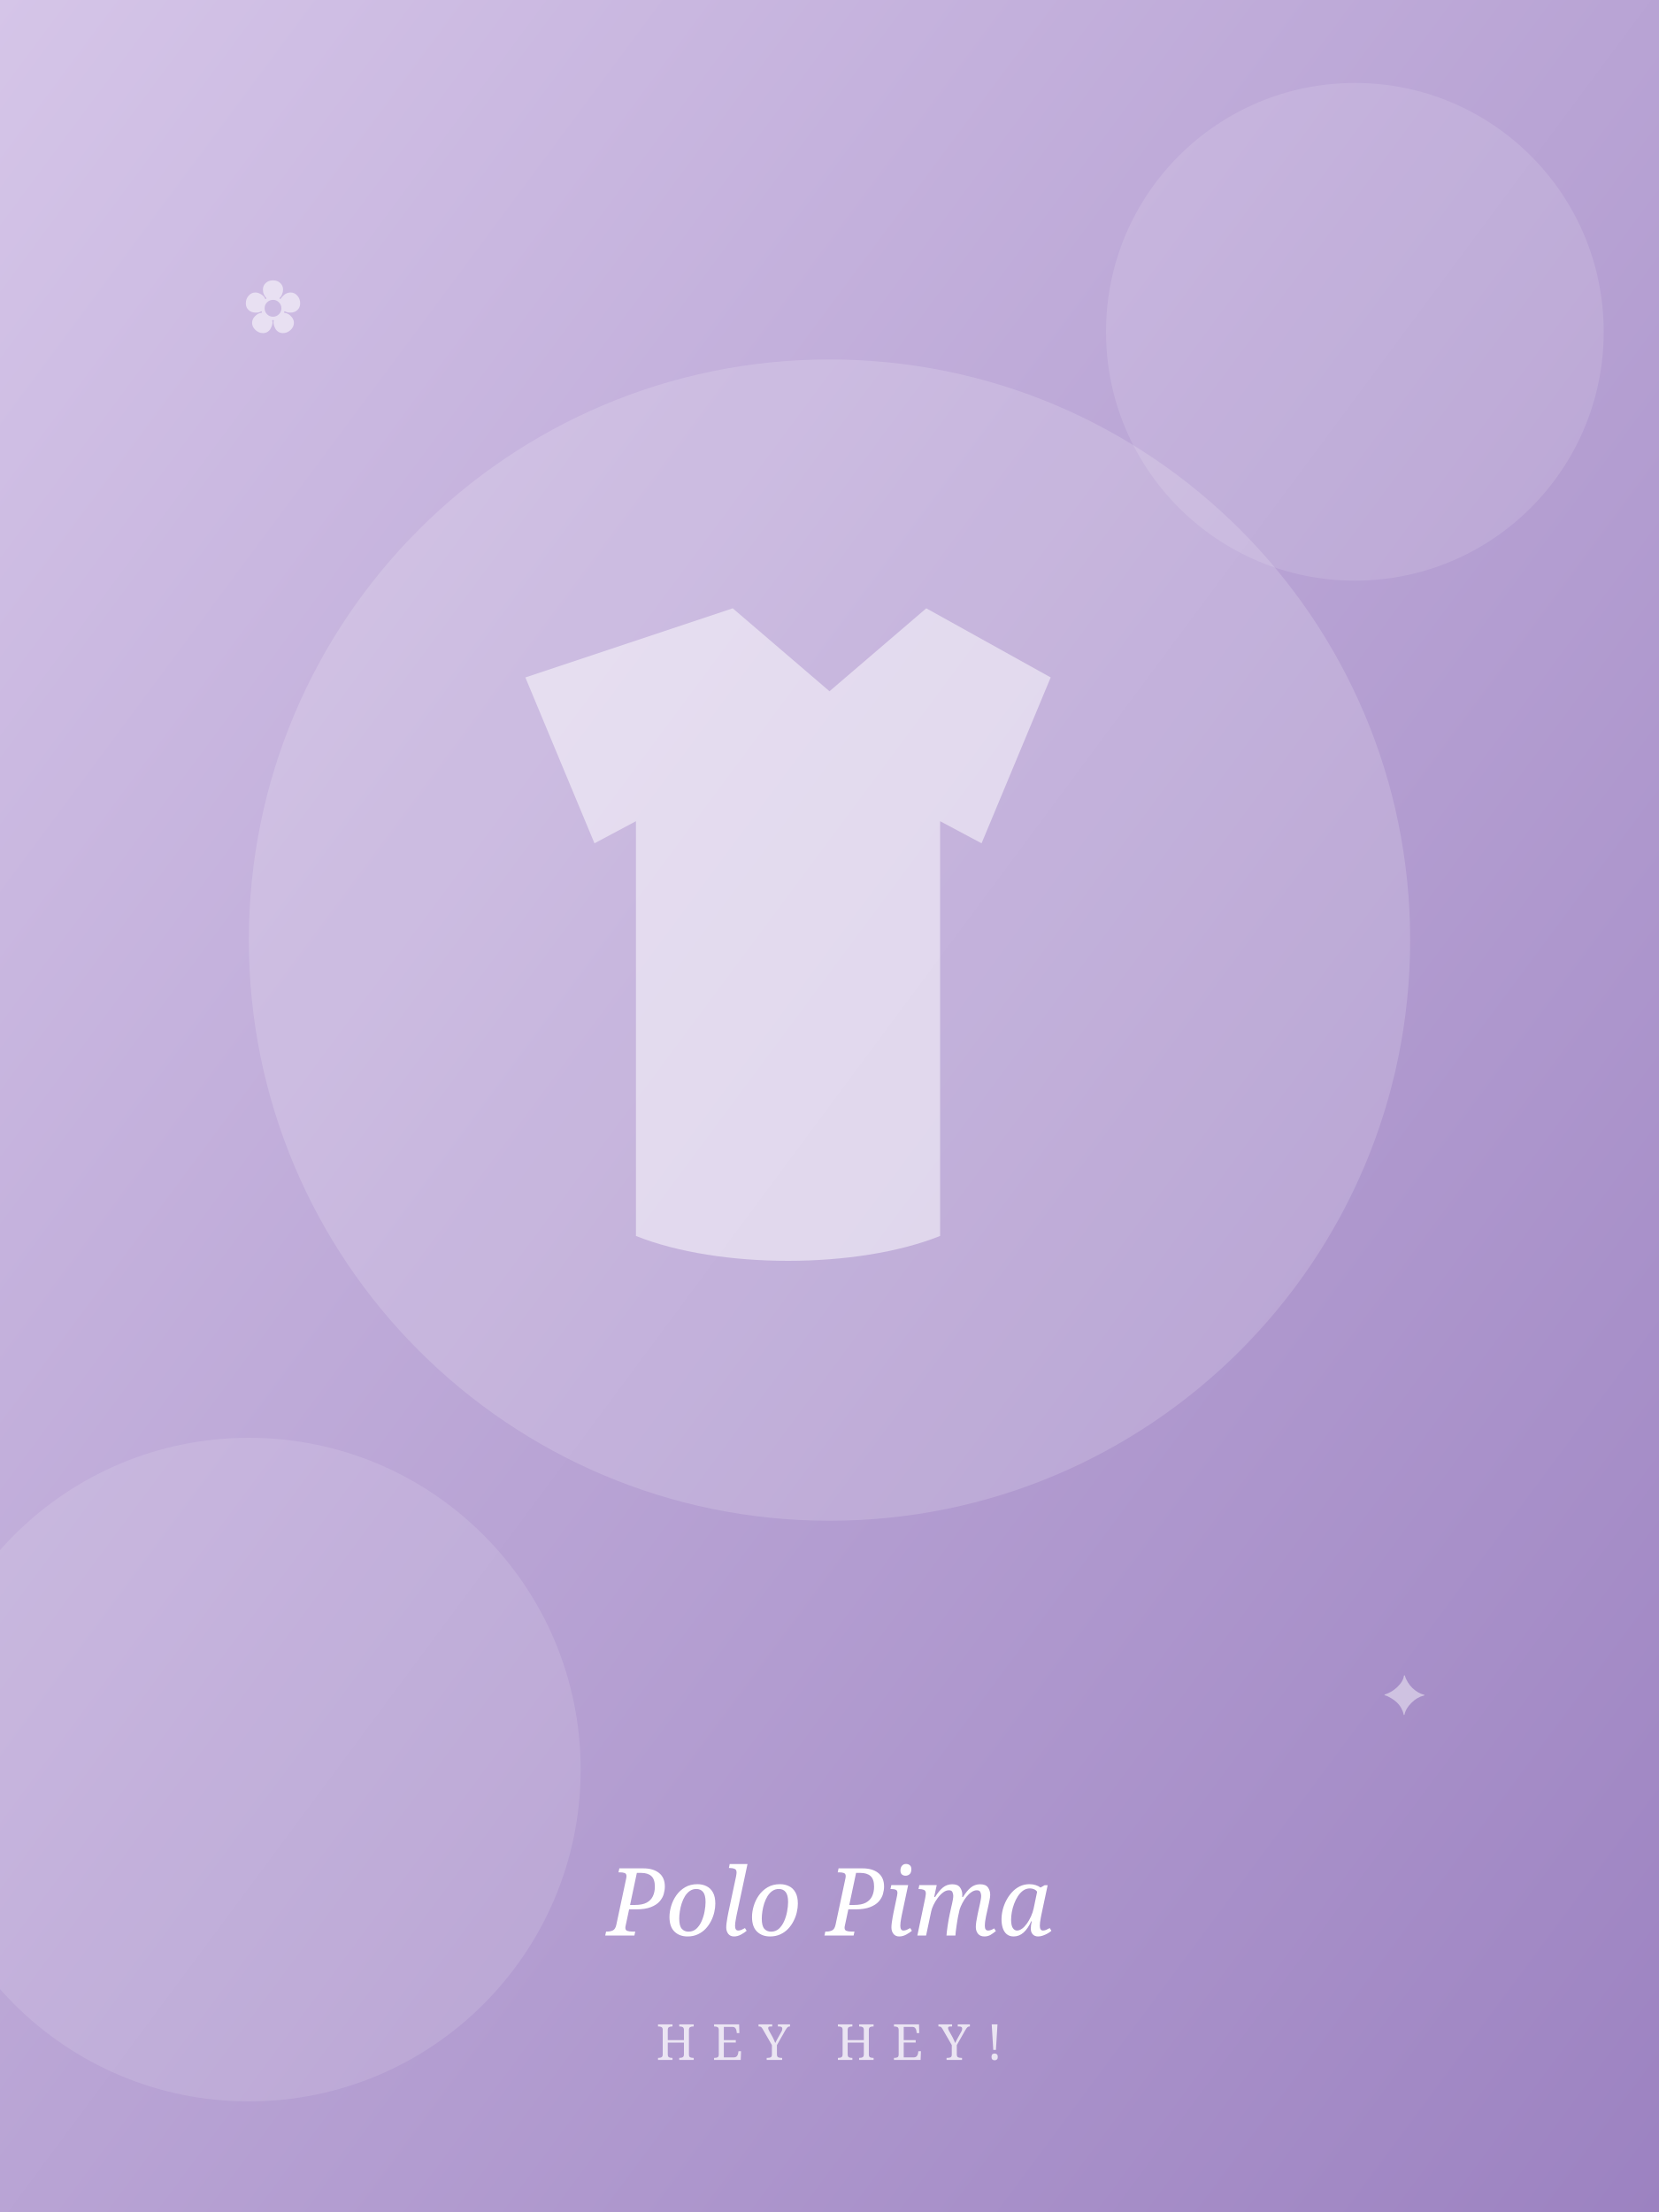
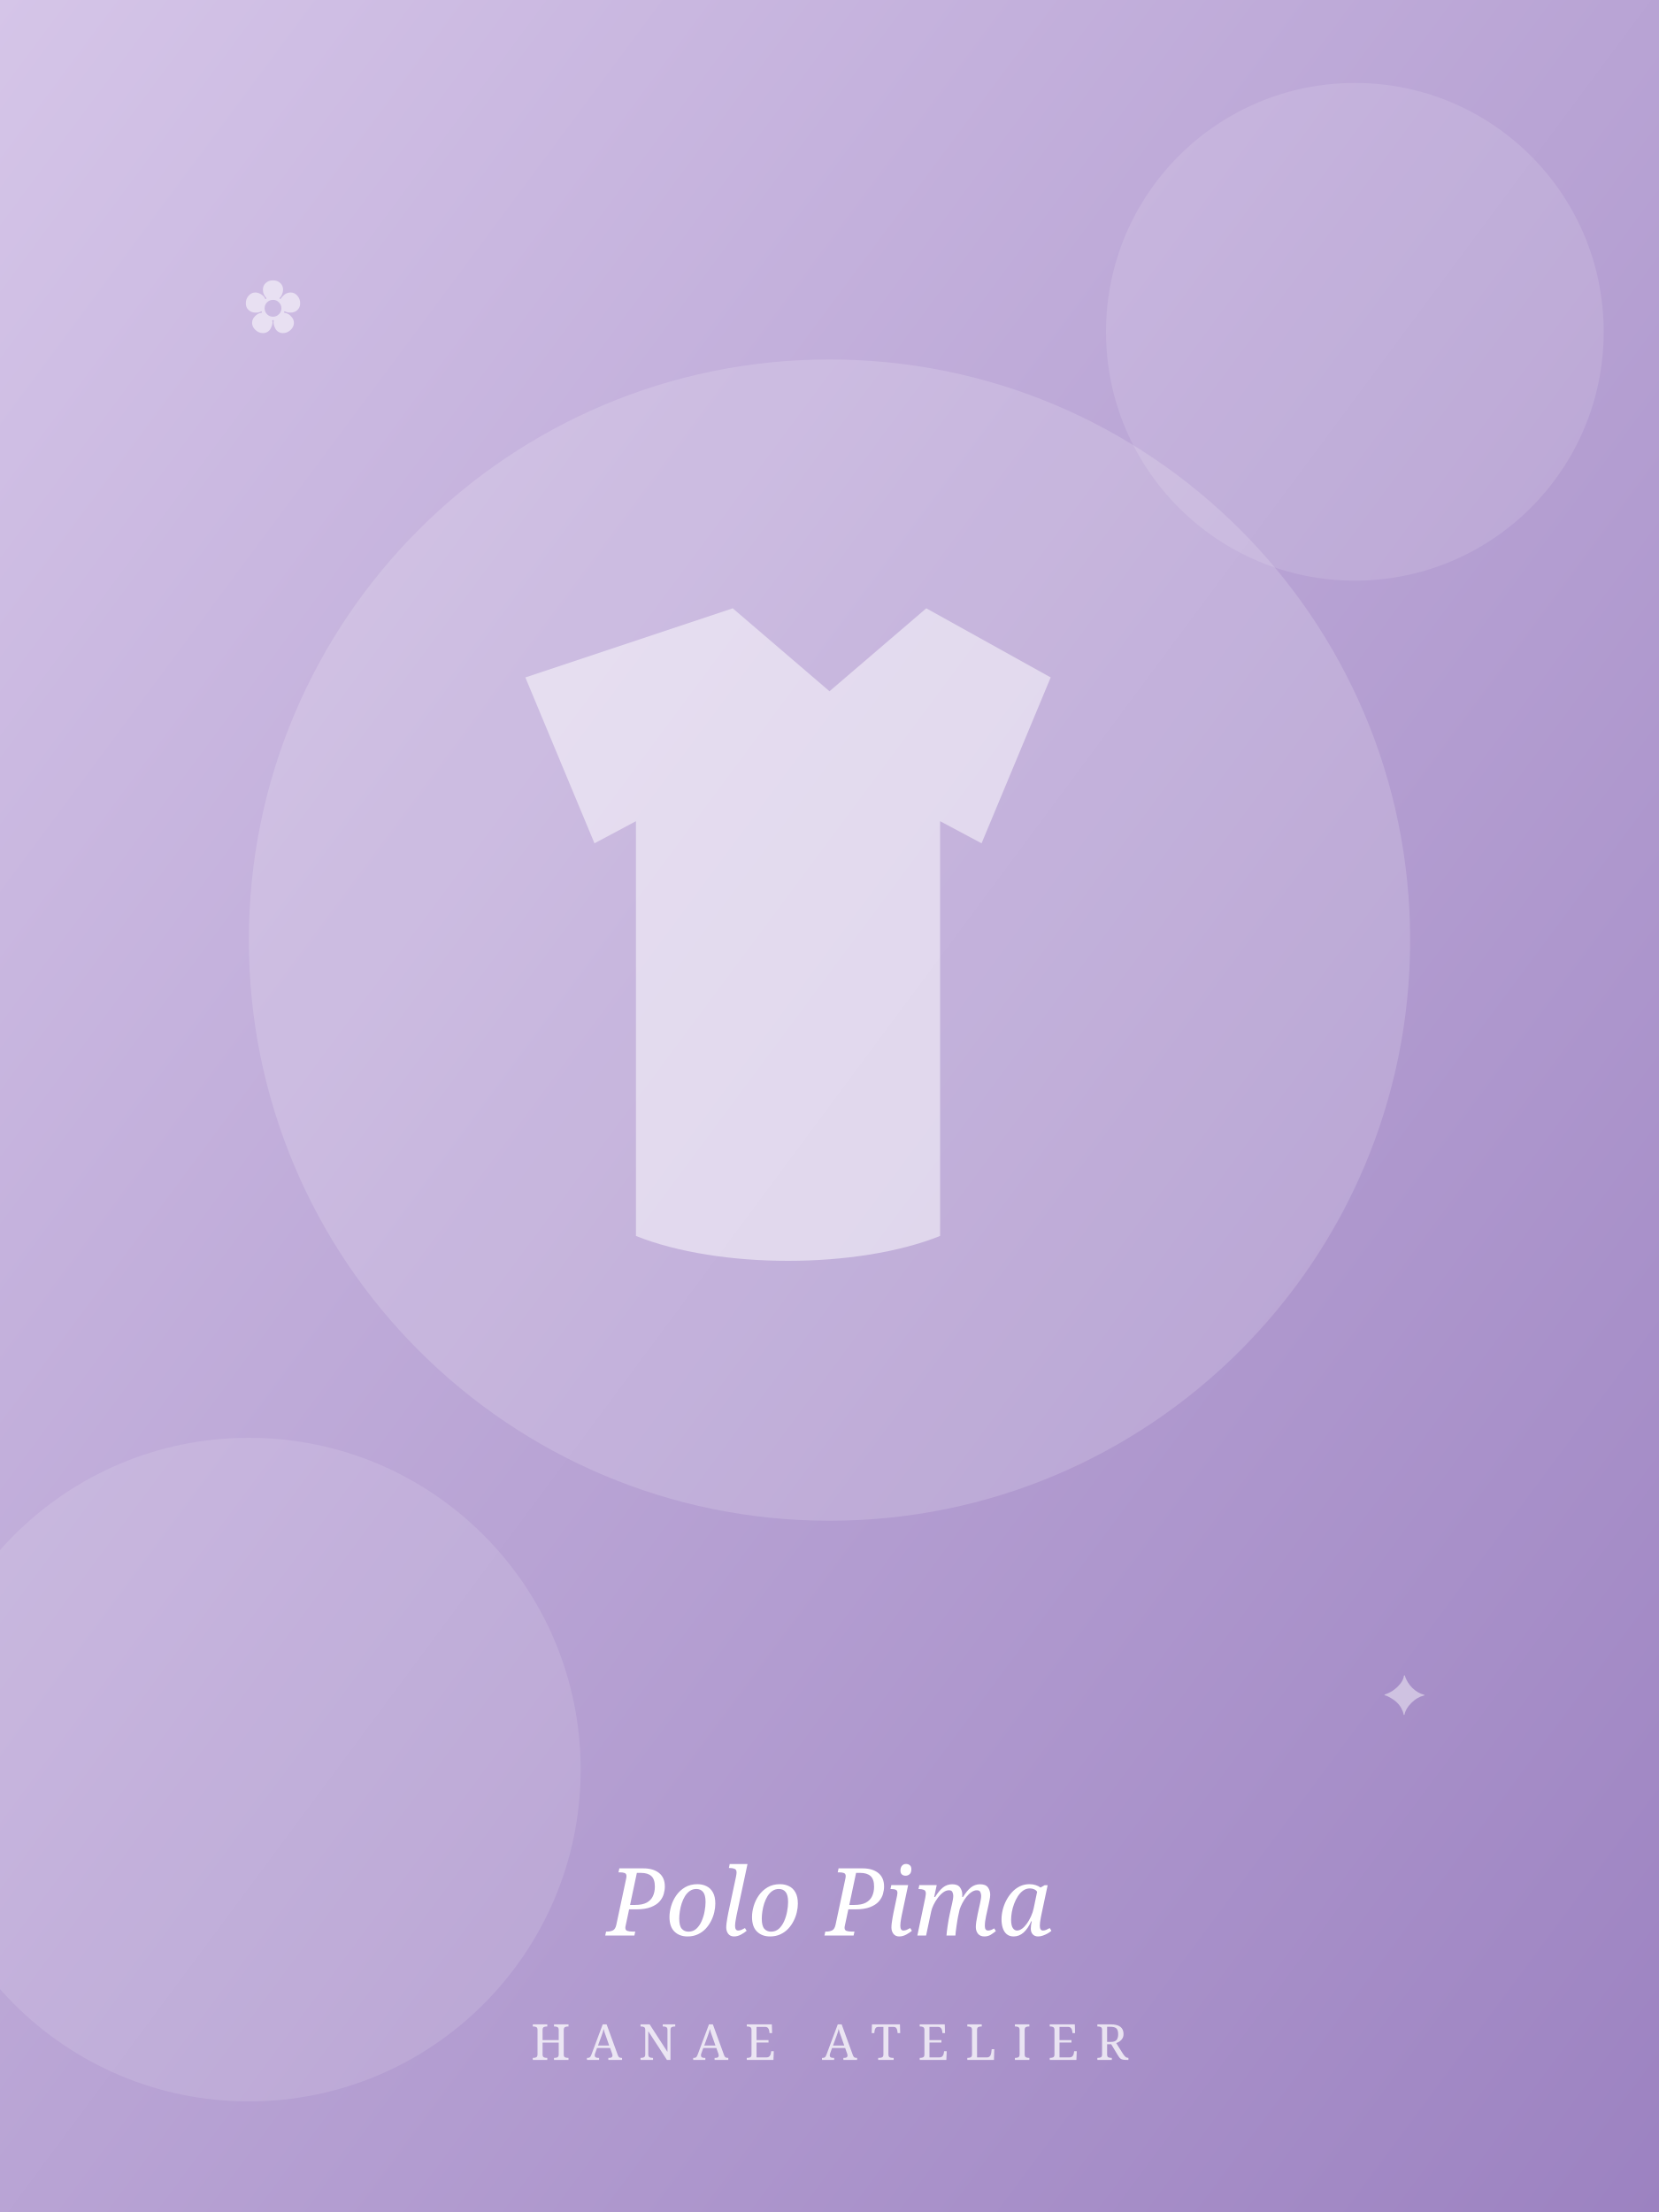
<svg xmlns="http://www.w3.org/2000/svg" width="600" height="800" viewBox="0 0 600 800">
  <defs>
    <linearGradient id="bg" x1="0" y1="0" x2="1" y2="1">
      <stop offset="0" stop-color="#d5c5e8" />
      <stop offset="1" stop-color="#9c82c1" />
    </linearGradient>
  </defs>
  <rect width="600" height="800" fill="url(#bg)" />
  <circle cx="300" cy="340" r="210" fill="rgba(255,255,255,0.16)" />
  <circle cx="490" cy="120" r="90" fill="rgba(255,255,255,0.12)" />
  <circle cx="90" cy="640" r="120" fill="rgba(255,255,255,0.12)" />
  <text x="88" y="120" font-family="Georgia, serif" font-size="26" fill="rgba(255,255,255,0.55)">✿</text>
  <text x="500" y="620" font-family="Georgia, serif" font-size="20" fill="rgba(255,255,255,0.45)">✦</text>
  <path d="M265 220 l35 30 35 -30 45 25 -25 60 -15 -8 0 150 c-30 12 -80 12 -110 0 l0 -150 -15 8 -25 -60 z" fill="rgba(255,255,255,0.5)" />
  <text x="300" y="700" font-family="Georgia, serif" font-size="34" font-style="italic" text-anchor="middle" fill="#ffffff">Polo Pima</text>
-   <text x="300" y="745" font-family="Georgia, serif" font-size="18" letter-spacing="6" text-anchor="middle" fill="#ffffff" opacity="0.75">HEY HEY!</text>
+   <text x="300" y="745" font-family="Georgia, serif" font-size="18" letter-spacing="6" text-anchor="middle" fill="#ffffff" opacity="0.75">HANAE ATELIER</text>
</svg>
